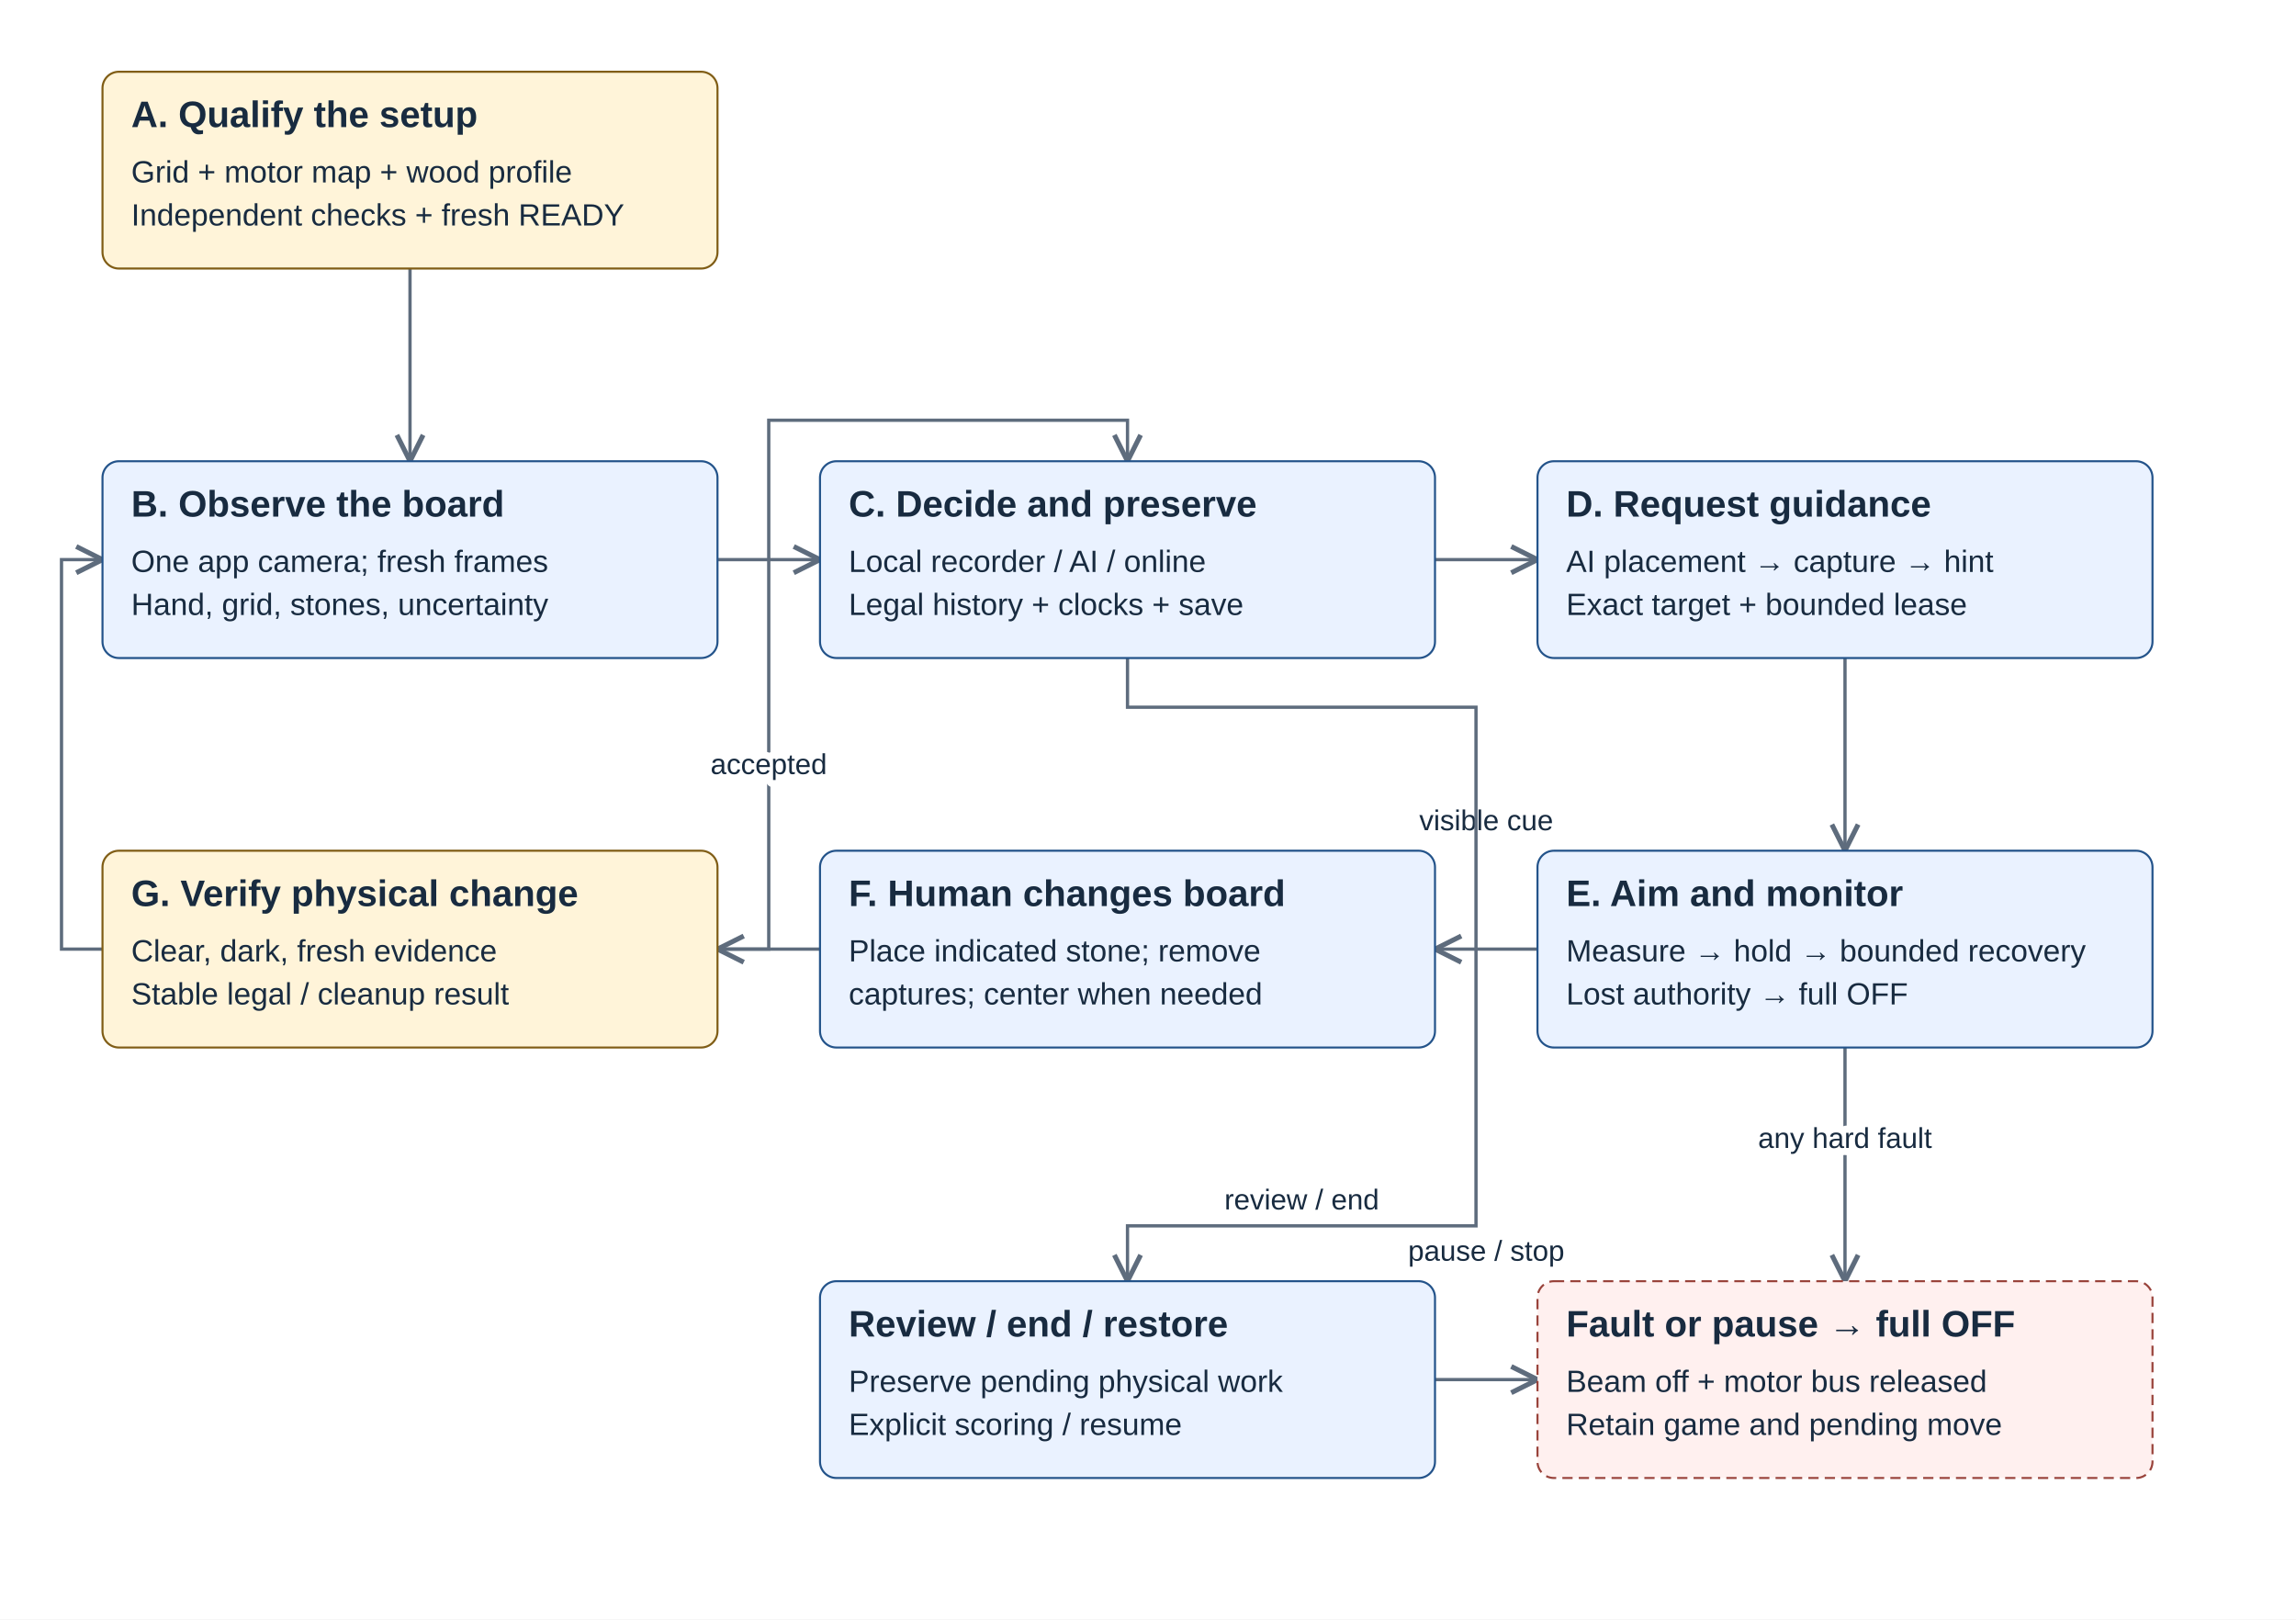
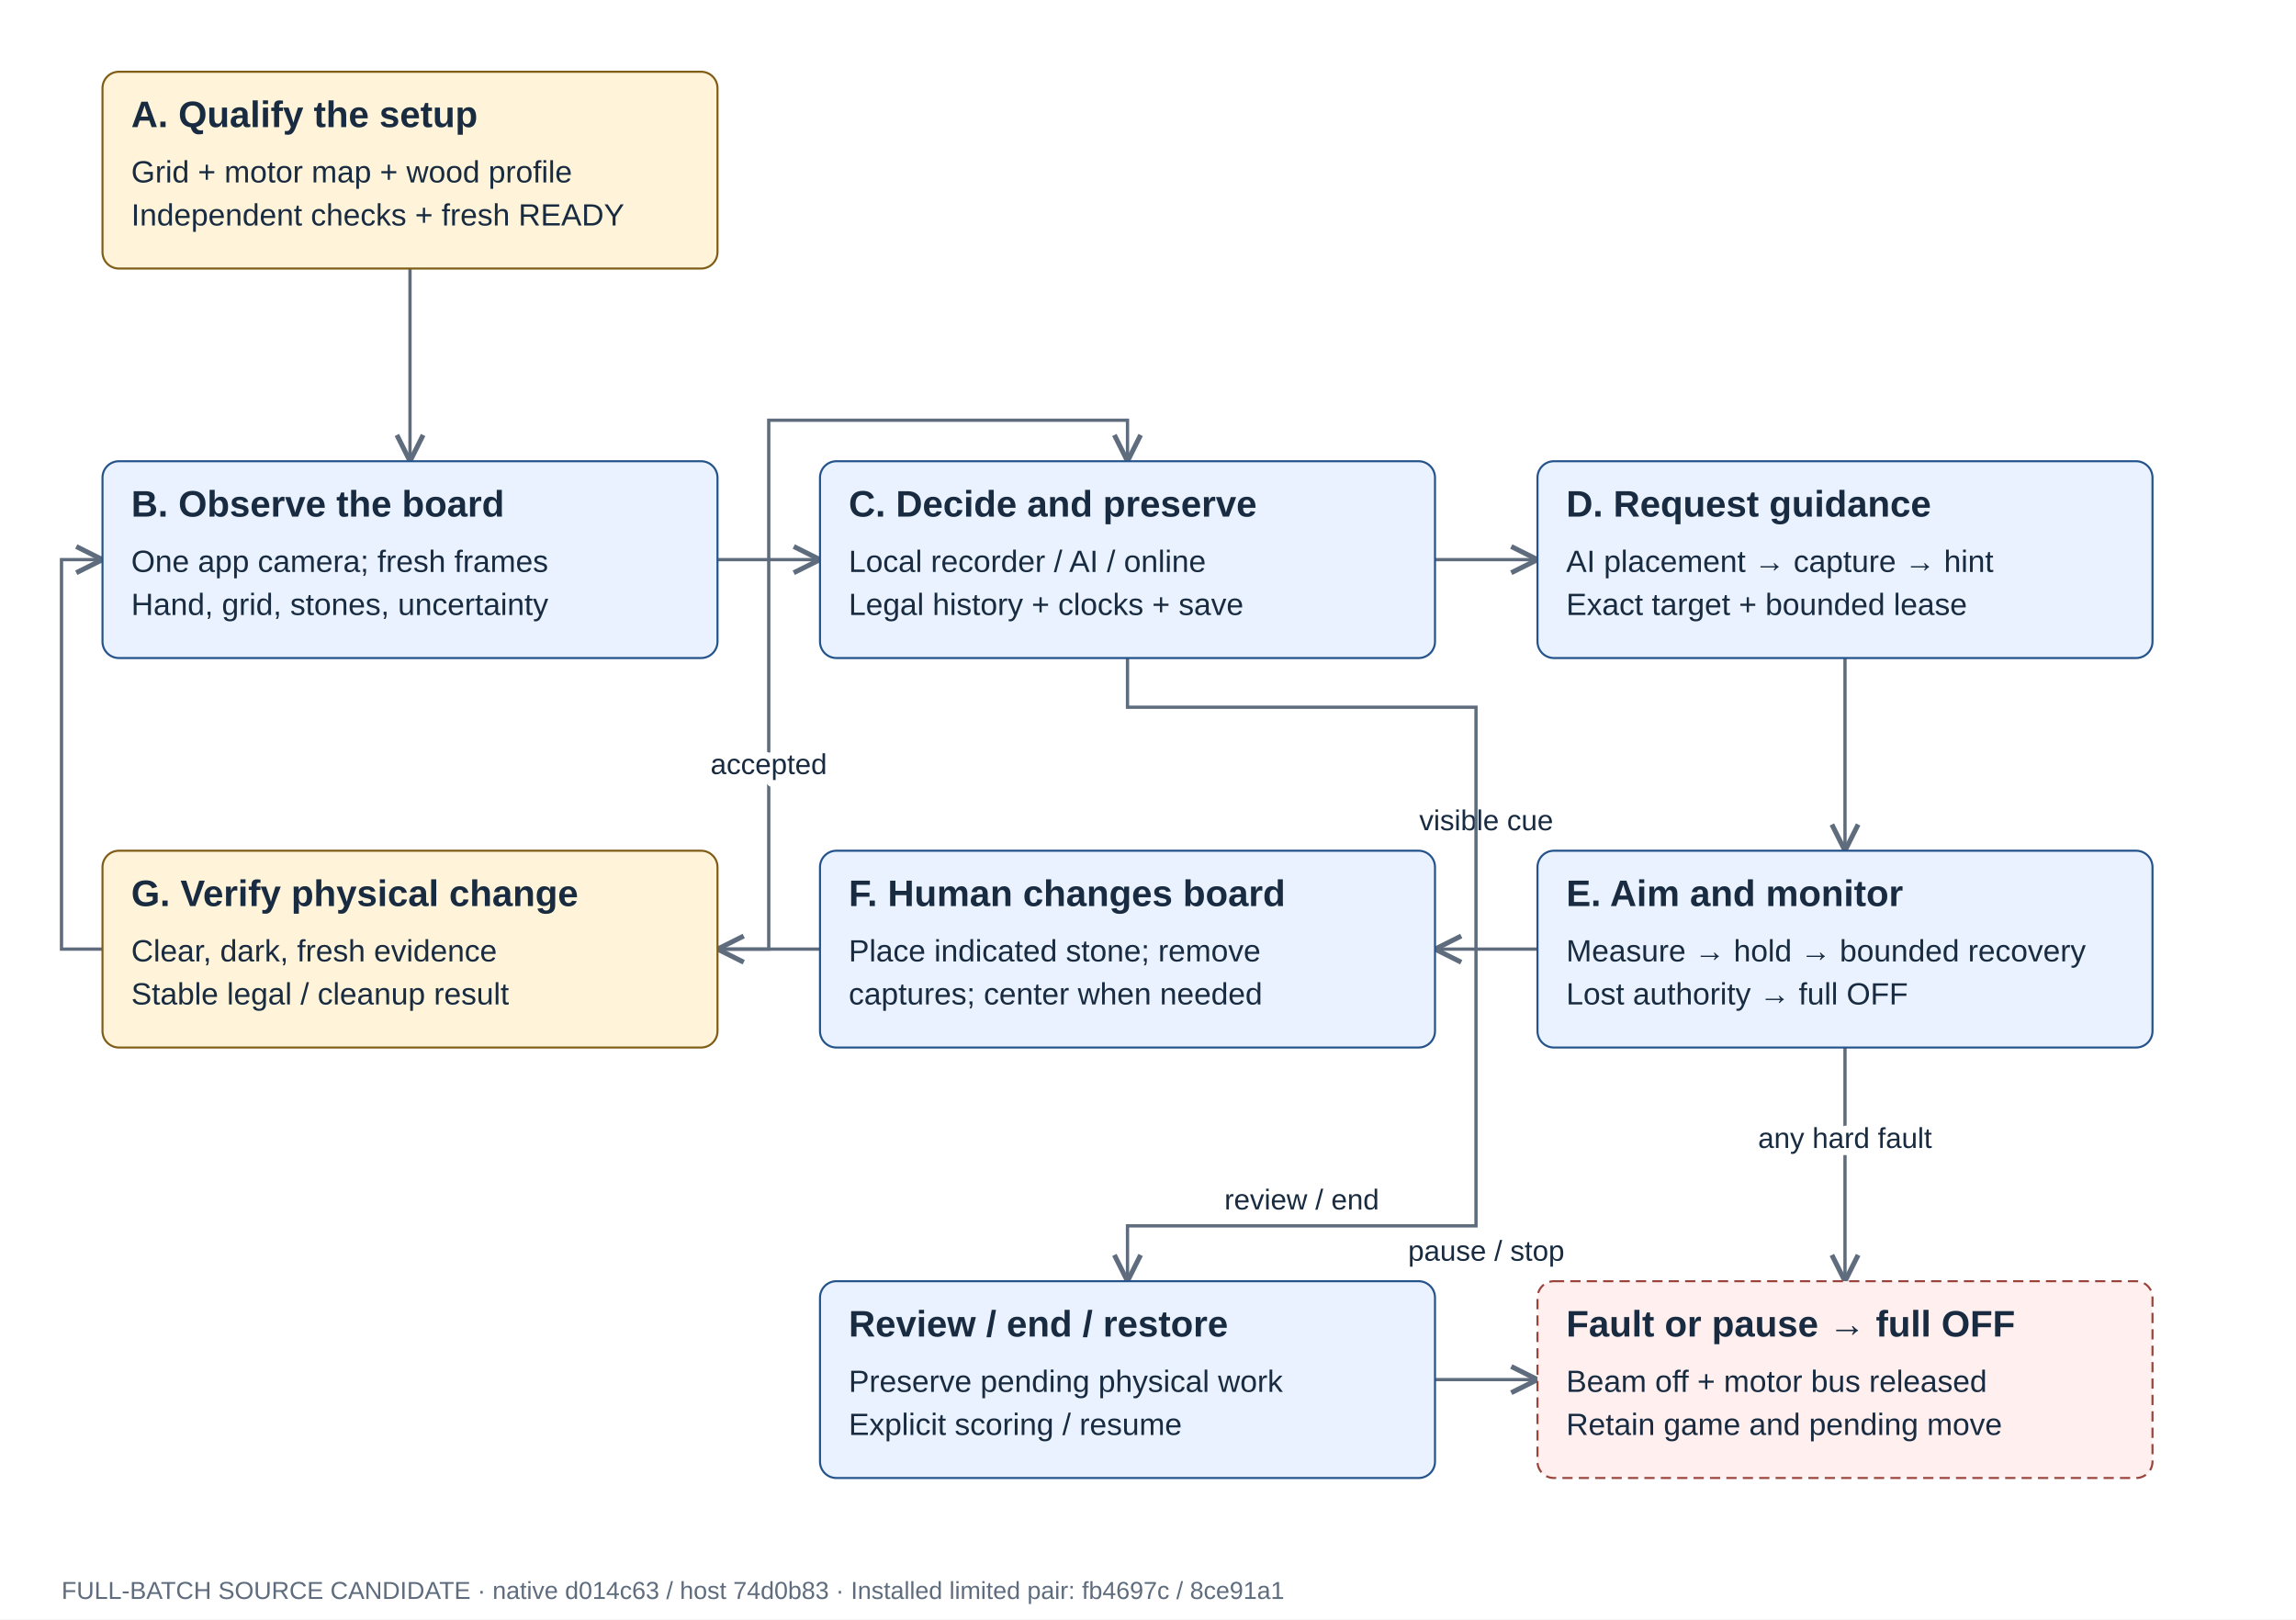
<svg xmlns="http://www.w3.org/2000/svg" viewBox="0 0 1120 790" width="1120" height="790" role="img" aria-labelledby="overview-title overview-desc">
  <defs>
    <marker id="arrow" markerWidth="10" markerHeight="10" refX="9" refY="5" orient="auto-start-reverse">
      <path d="M 1 1 L 9 5 L 1 9" fill="none" stroke="#5e6c7d" stroke-width="1.5" />
    </marker>
  </defs>
  <style>text{font-family:Arial,Helvetica,sans-serif;fill:#182b40}.edge-label{font-size:14px;paint-order:stroke;stroke:#fff;stroke-width:7px;stroke-linejoin:round}.node-title{font-size:18px;font-weight:600}.node-body{font-size:15px}</style>
  <rect width="100%" height="100%" fill="#fff" />
  <polyline points="200.0,131.0 200.0,225.0" fill="none" stroke="#5e6c7d" stroke-width="1.6" marker-end="url(#arrow)" />
  <polyline points="350.0,273.0 400.0,273.0" fill="none" stroke="#5e6c7d" stroke-width="1.6" marker-end="url(#arrow)" />
  <polyline points="700.0,273.0 750.0,273.0" fill="none" stroke="#5e6c7d" stroke-width="1.6" marker-end="url(#arrow)" />
  <polyline points="900.0,321.0 900.0,415.0" fill="none" stroke="#5e6c7d" stroke-width="1.6" marker-end="url(#arrow)" />
  <polyline points="750.0,463.0 700.0,463.0" fill="none" stroke="#5e6c7d" stroke-width="1.6" marker-end="url(#arrow)" />
  <text class="edge-label" x="725.0" y="405.0" text-anchor="middle">visible cue</text>
  <polyline points="400.0,463.0 350.0,463.0" fill="none" stroke="#5e6c7d" stroke-width="1.6" marker-end="url(#arrow)" />
  <polyline points="50.0,463.0 30,463 30,273 50.0,273.0" fill="none" stroke="#5e6c7d" stroke-width="1.6" marker-end="url(#arrow)" />
  <polyline points="350.0,463.0 375,463 375,205 550,205 550.0,225.0" fill="none" stroke="#5e6c7d" stroke-width="1.6" marker-end="url(#arrow)" />
  <text class="edge-label" x="375.0" y="377.6" text-anchor="middle">accepted</text>
  <polyline points="550.0,321.0 550,345 720,345 720,598 550,598 550.0,625.0" fill="none" stroke="#5e6c7d" stroke-width="1.6" marker-end="url(#arrow)" />
  <text class="edge-label" x="635.0" y="590.0" text-anchor="middle">review / end</text>
  <polyline points="900.0,511.0 900.0,625.0" fill="none" stroke="#5e6c7d" stroke-width="1.6" marker-end="url(#arrow)" />
  <text class="edge-label" x="900.0" y="560.0" text-anchor="middle">any hard fault</text>
  <polyline points="700.0,673.0 750.0,673.0" fill="none" stroke="#5e6c7d" stroke-width="1.6" marker-end="url(#arrow)" />
  <text class="edge-label" x="725.0" y="615.0" text-anchor="middle">pause / stop</text>
  <g data-node="setup">
    <rect x="50" y="35" width="300" height="96" rx="8" fill="#fff4d9" stroke="#805d16" />
    <text class="node-title" x="64" y="62">A. Qualify the setup</text>
    <text class="node-body" x="64" y="89">Grid + motor map + wood profile</text>
    <text class="node-body" x="64" y="110">Independent checks + fresh READY</text>
  </g>
  <g data-node="camera">
    <rect x="50" y="225" width="300" height="96" rx="8" fill="#eaf2ff" stroke="#23538a" />
    <text class="node-title" x="64" y="252">B. Observe the board</text>
    <text class="node-body" x="64" y="279">One app camera; fresh frames</text>
    <text class="node-body" x="64" y="300">Hand, grid, stones, uncertainty</text>
  </g>
  <g data-node="game">
    <rect x="400" y="225" width="300" height="96" rx="8" fill="#eaf2ff" stroke="#23538a" />
    <text class="node-title" x="414" y="252">C. Decide and preserve</text>
    <text class="node-body" x="414" y="279">Local recorder / AI / online</text>
    <text class="node-body" x="414" y="300">Legal history + clocks + save</text>
  </g>
  <g data-node="guide">
    <rect x="750" y="225" width="300" height="96" rx="8" fill="#eaf2ff" stroke="#23538a" />
    <text class="node-title" x="764" y="252">D. Request guidance</text>
    <text class="node-body" x="764" y="279">AI placement → capture → hint</text>
    <text class="node-body" x="764" y="300">Exact target + bounded lease</text>
  </g>
  <g data-node="host">
    <rect x="750" y="415" width="300" height="96" rx="8" fill="#eaf2ff" stroke="#23538a" />
    <text class="node-title" x="764" y="442">E. Aim and monitor</text>
    <text class="node-body" x="764" y="469">Measure → hold → bounded recovery</text>
    <text class="node-body" x="764" y="490">Lost authority → full OFF</text>
  </g>
  <g data-node="human">
    <rect x="400" y="415" width="300" height="96" rx="8" fill="#eaf2ff" stroke="#23538a" />
    <text class="node-title" x="414" y="442">F. Human changes board</text>
    <text class="node-body" x="414" y="469">Place indicated stone; remove</text>
    <text class="node-body" x="414" y="490">captures; center when needed</text>
  </g>
  <g data-node="confirm">
    <rect x="50" y="415" width="300" height="96" rx="8" fill="#fff4d9" stroke="#805d16" />
    <text class="node-title" x="64" y="442">G. Verify physical change</text>
    <text class="node-body" x="64" y="469">Clear, dark, fresh evidence</text>
    <text class="node-body" x="64" y="490">Stable legal / cleanup result</text>
  </g>
  <g data-node="save">
    <rect x="400" y="625" width="300" height="96" rx="8" fill="#eaf2ff" stroke="#23538a" />
    <text class="node-title" x="414" y="652">Review / end / restore</text>
    <text class="node-body" x="414" y="679">Preserve pending physical work</text>
    <text class="node-body" x="414" y="700">Explicit scoring / resume</text>
  </g>
  <g data-node="fault">
    <rect x="750" y="625" width="300" height="96" rx="8" fill="#fff0ef" stroke="#99433b" stroke-dasharray="5 3" />
    <text class="node-title" x="764" y="652">Fault or pause → full OFF</text>
    <text class="node-body" x="764" y="679">Beam off + motor bus released</text>
    <text class="node-body" x="764" y="700">Retain game and pending move</text>
  </g>
+   <text x="30" y="780" style="font-size:12px;fill:#5e6c7d">FULL-BATCH SOURCE CANDIDATE · native d014c63 / host 74d0b83 · Installed limited pair: fb4697c / 8ce91a1</text>
</svg>
